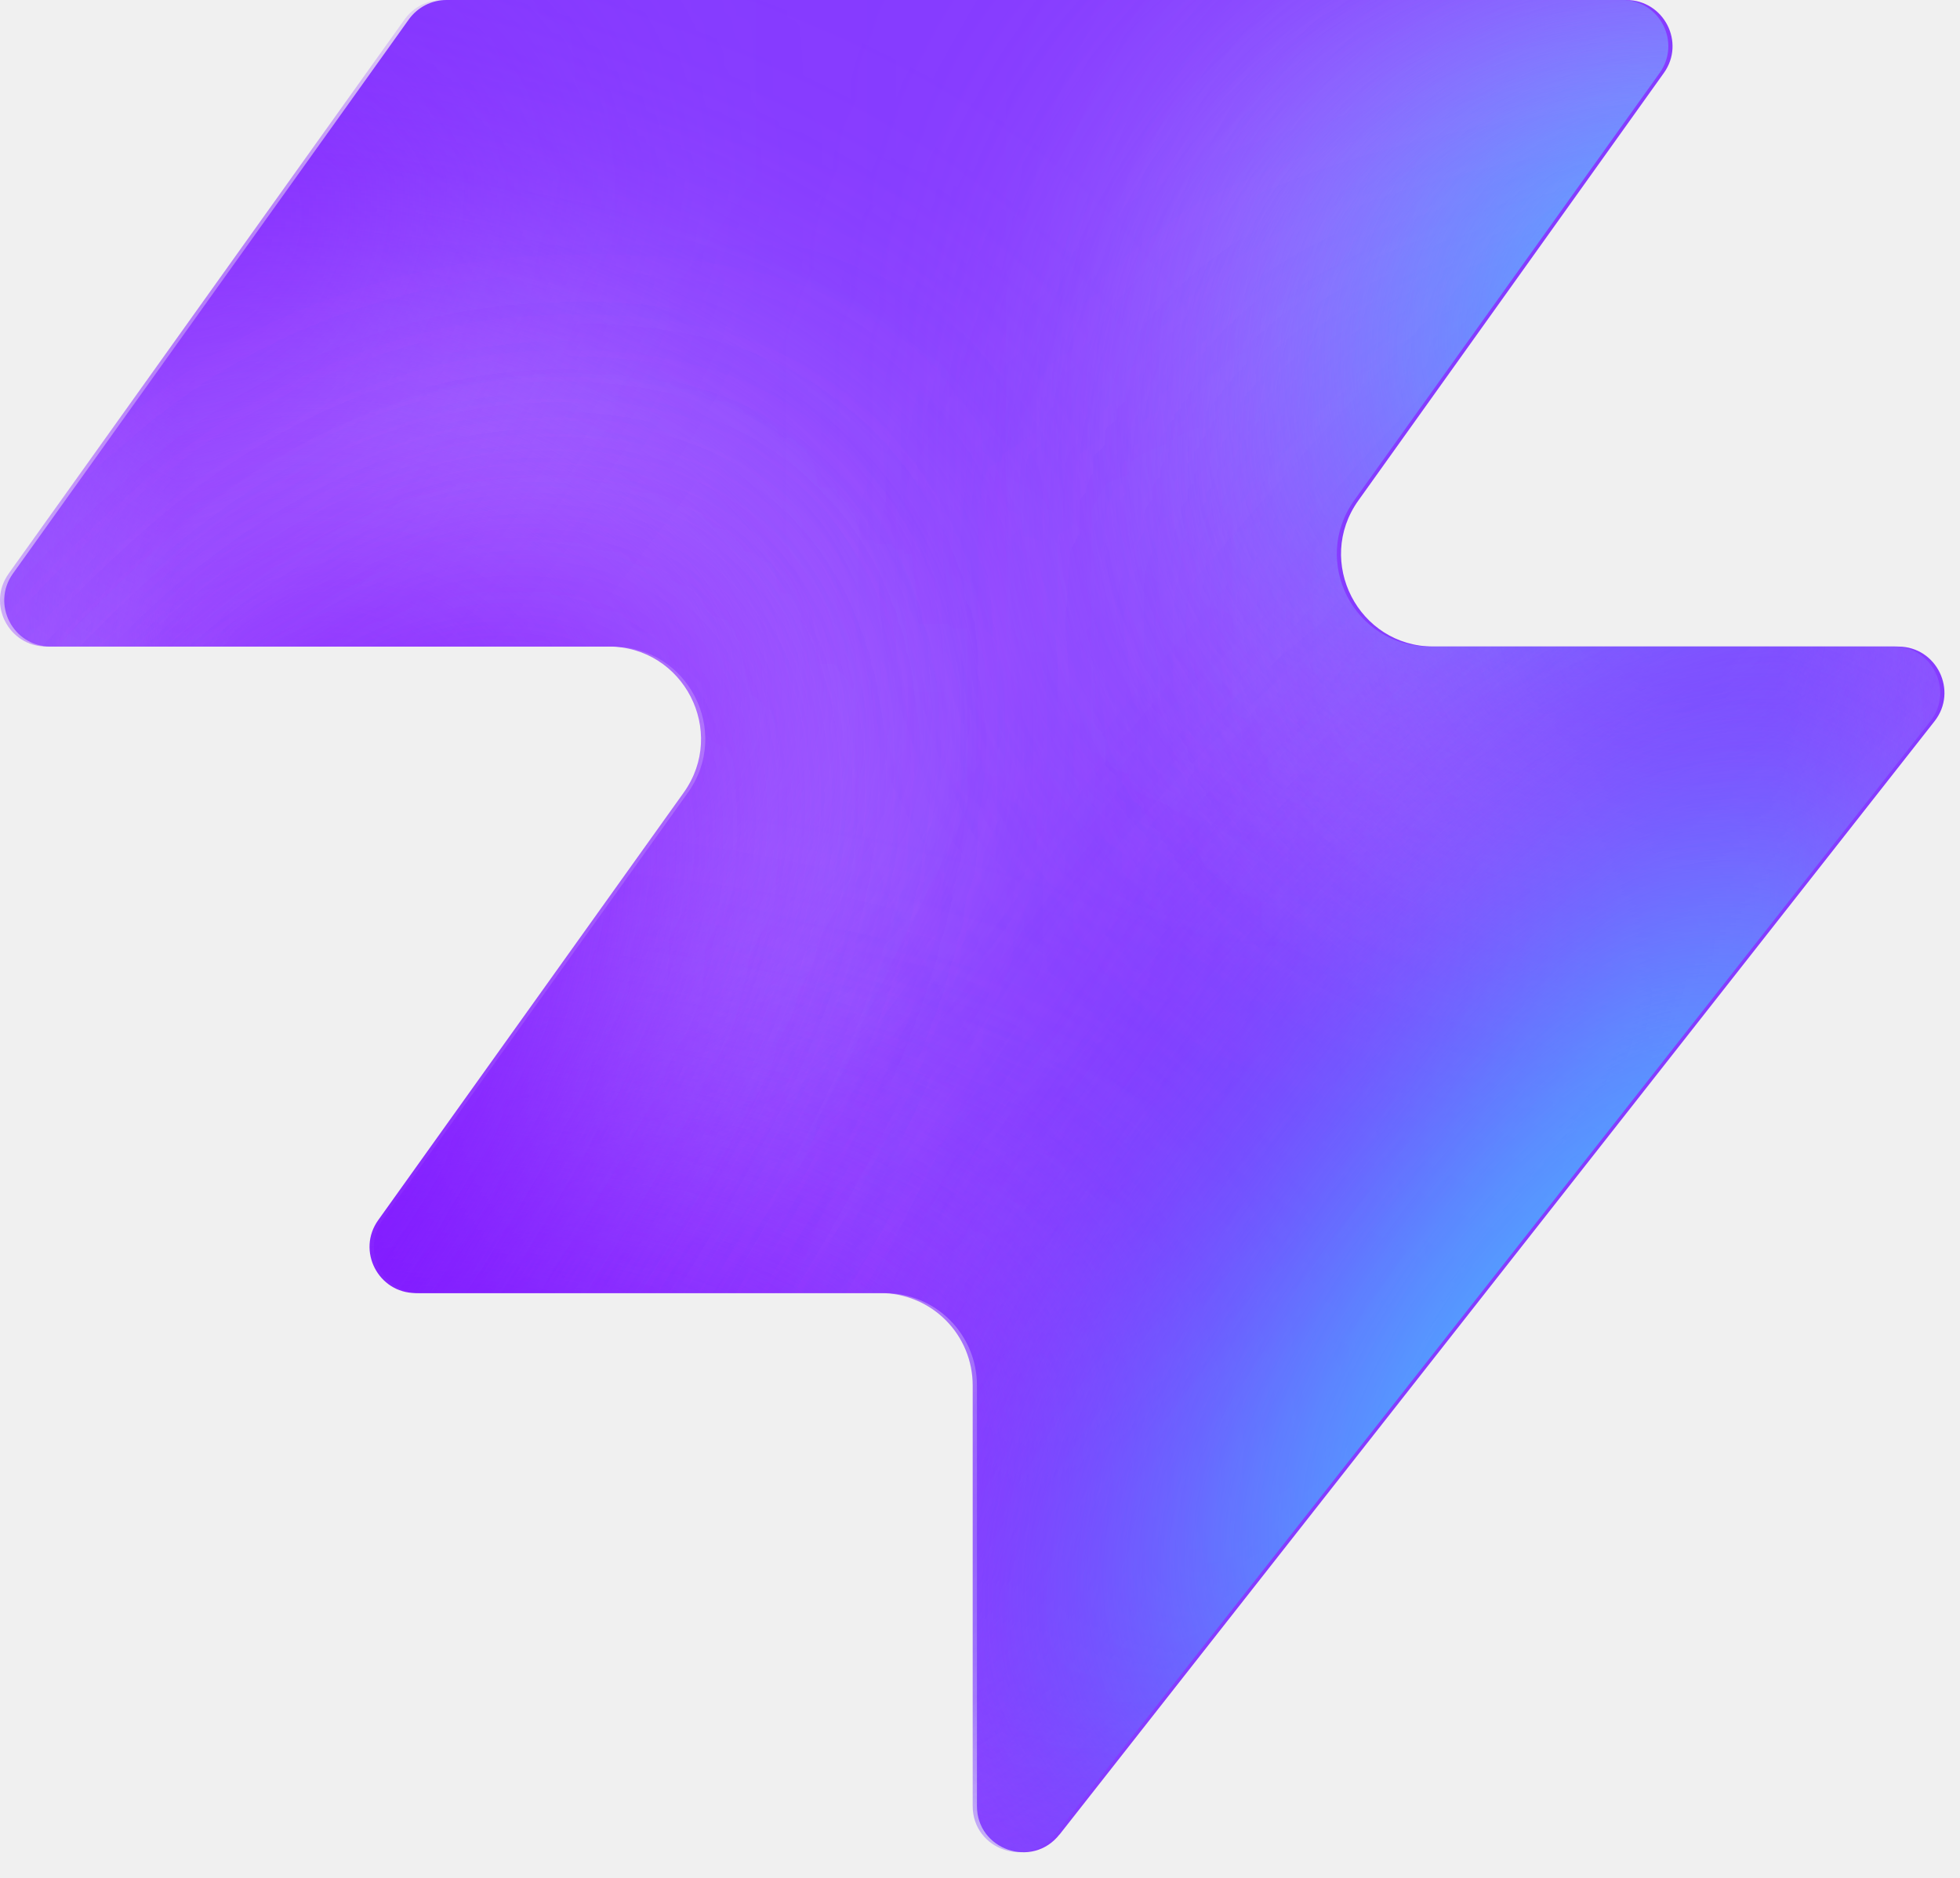
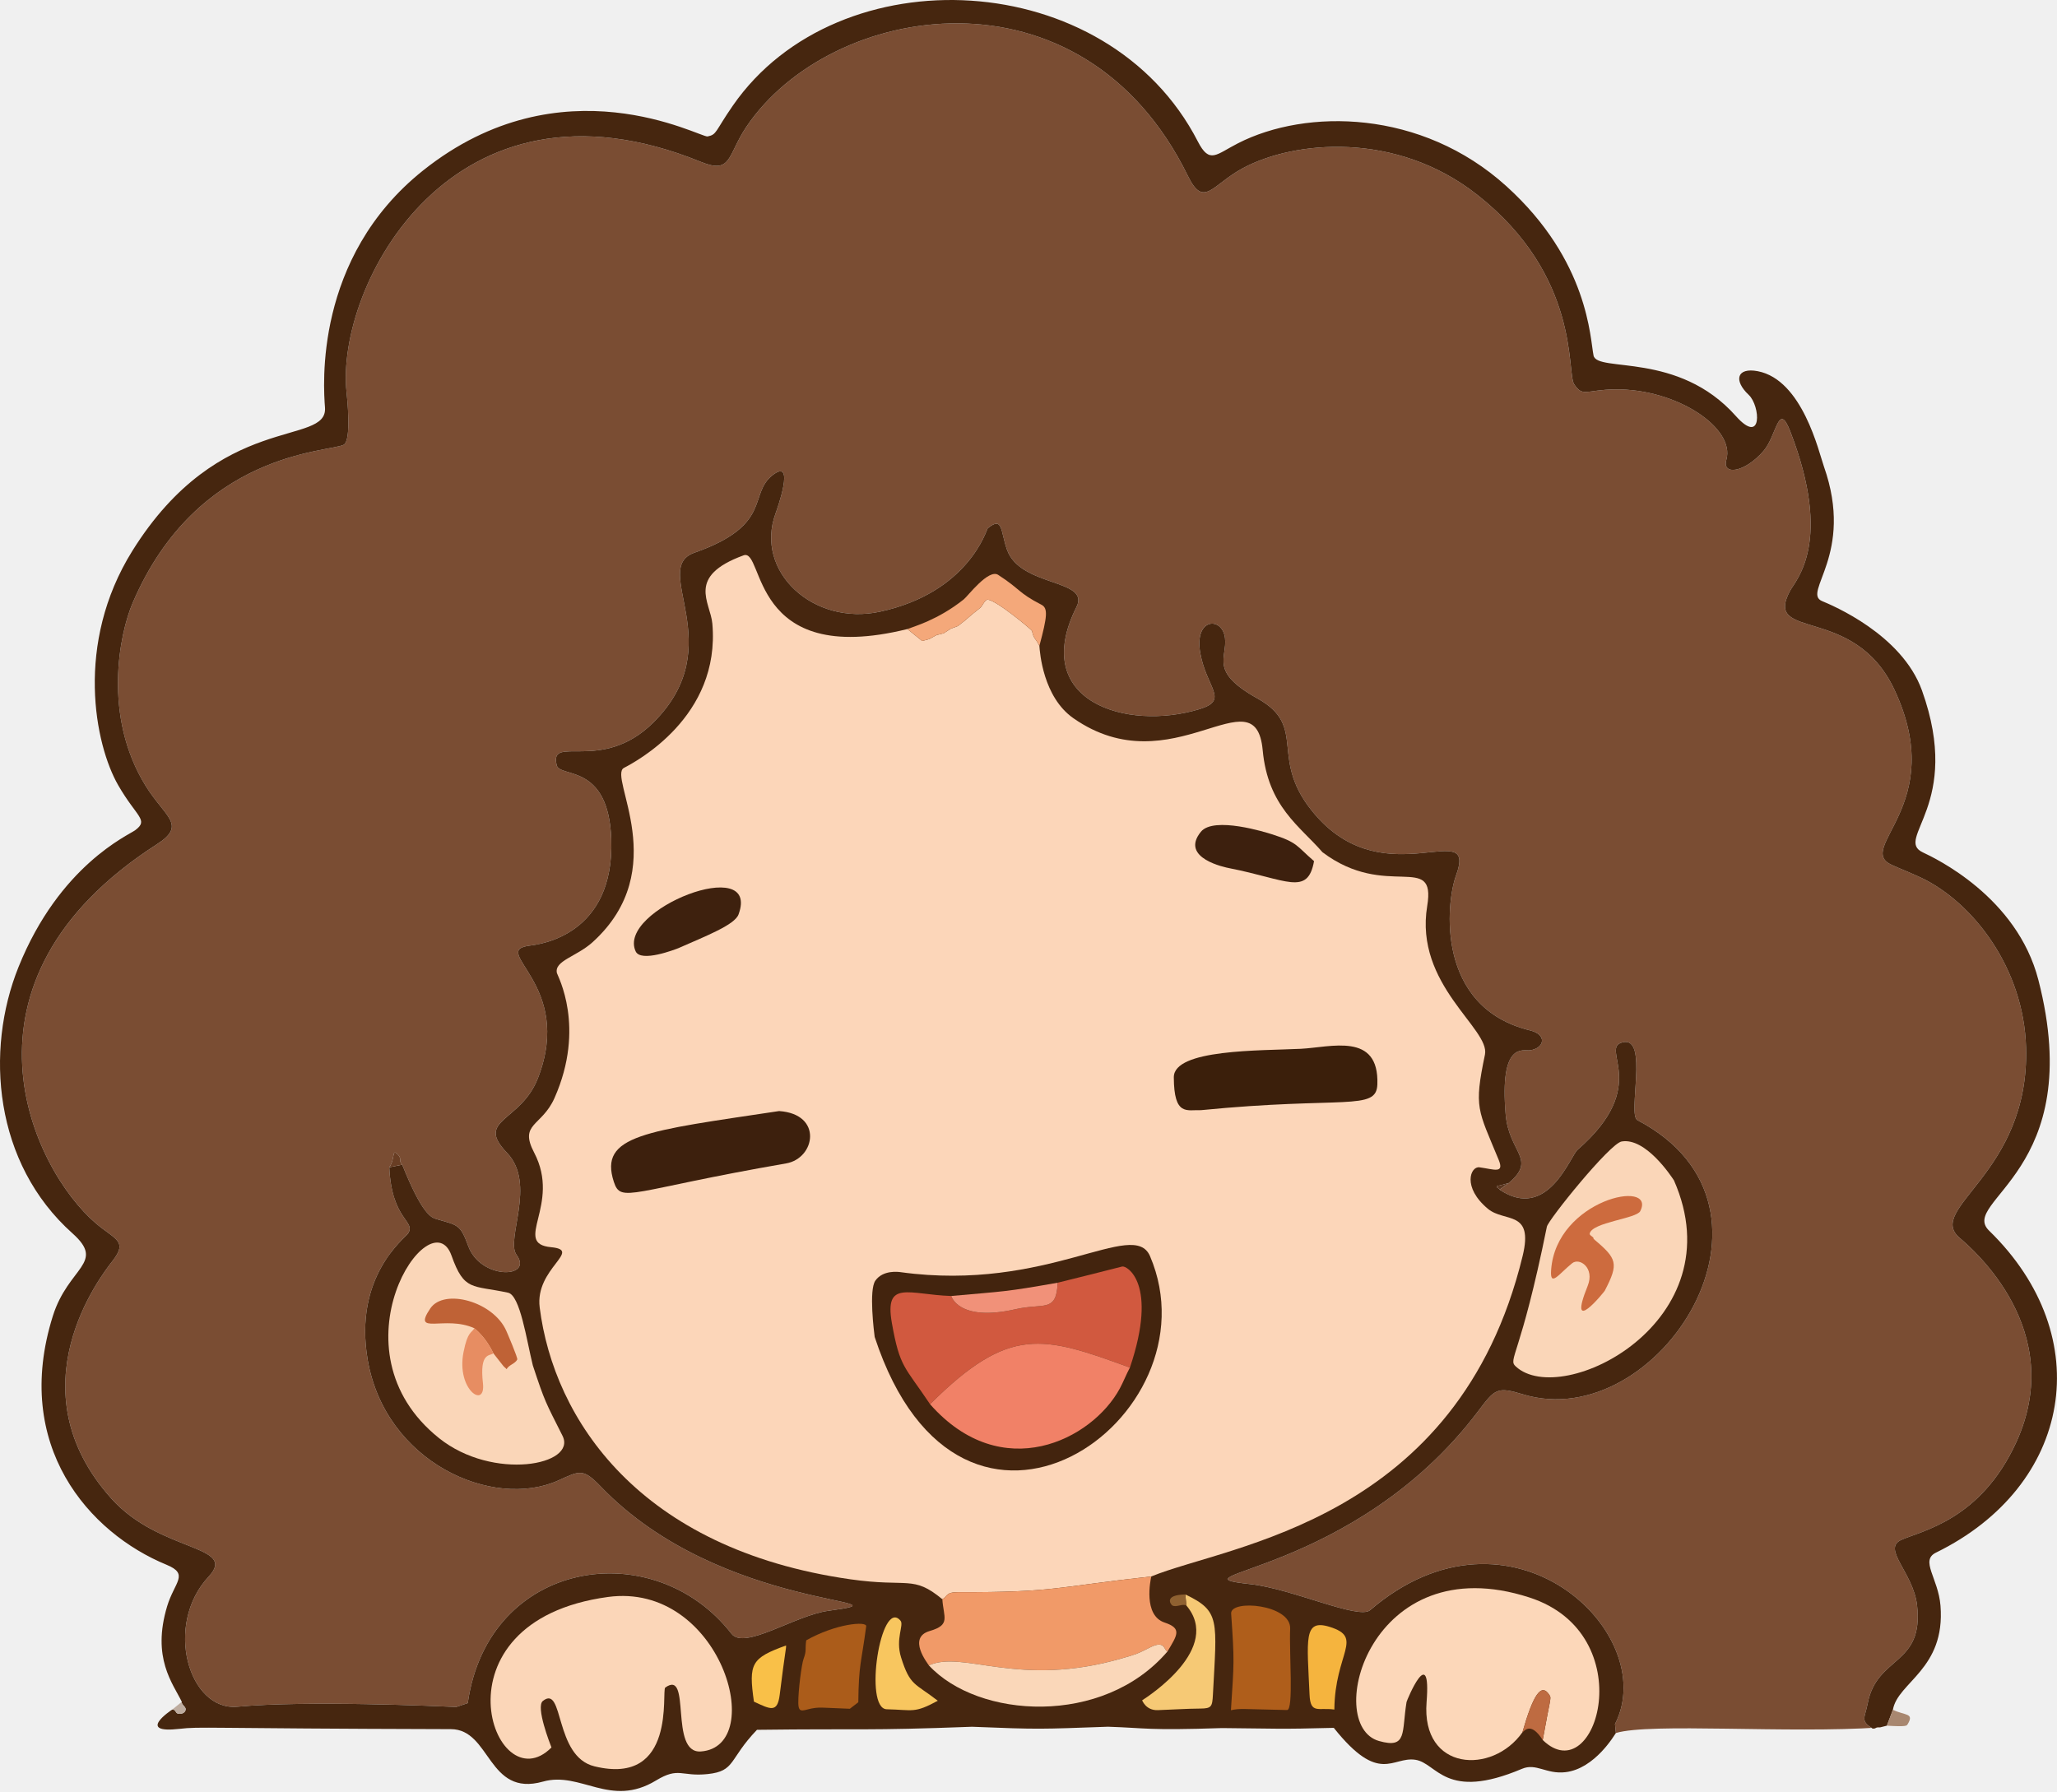
- <svg xmlns="http://www.w3.org/2000/svg" width="48" height="46" fill="none" viewBox="0 0 48 46">
-   <path fill="#863bff" d="M25.946 44.938c-.664.845-2.021.375-2.021-.698V33.937a2.26 2.26 0 0 0-2.262-2.262H10.287c-.92 0-1.456-1.04-.92-1.788l7.48-10.471c1.07-1.497 0-3.578-1.842-3.578H1.237c-.92 0-1.456-1.04-.92-1.788L10.013.474c.214-.297.556-.474.92-.474h28.894c.92 0 1.456 1.04.92 1.788l-7.48 10.471c-1.07 1.498 0 3.579 1.842 3.579h11.377c.943 0 1.473 1.088.89 1.83L25.947 44.94z" style="fill:#863bff;fill:color(display-p3 .525 .23 1);fill-opacity:1" />
-   <mask id="a" width="48" height="46" x="0" y="0" maskUnits="userSpaceOnUse" style="mask-type:alpha">
-     <path fill="#000" d="M25.842 44.938c-.664.844-2.021.375-2.021-.698V33.937a2.26 2.26 0 0 0-2.262-2.262H10.183c-.92 0-1.456-1.04-.92-1.788l7.48-10.471c1.07-1.498 0-3.579-1.842-3.579H1.133c-.92 0-1.456-1.04-.92-1.787L9.91.473c.214-.297.556-.474.92-.474h28.894c.92 0 1.456 1.04.92 1.788l-7.48 10.471c-1.07 1.498 0 3.578 1.842 3.578h11.377c.943 0 1.473 1.088.89 1.832L25.843 44.94z" style="fill:#000;fill-opacity:1" />
-   </mask>
-   <g mask="url(#a)">
-     <g filter="url(#b)">
-       <ellipse cx="5.508" cy="14.704" fill="#ede6ff" rx="5.508" ry="14.704" style="fill:#ede6ff;fill:color(display-p3 .927 .903 1);fill-opacity:1" transform="matrix(.00324 1 1 -.00324 -4.47 31.516)" />
-     </g>
-     <g filter="url(#c)">
-       <ellipse cx="10.399" cy="29.851" fill="#ede6ff" rx="10.399" ry="29.851" style="fill:#ede6ff;fill:color(display-p3 .927 .903 1);fill-opacity:1" transform="matrix(.00324 1 1 -.00324 -39.328 7.883)" />
-     </g>
-     <g filter="url(#d)">
-       <ellipse cx="5.508" cy="30.487" fill="#7e14ff" rx="5.508" ry="30.487" style="fill:#7e14ff;fill:color(display-p3 .492 .077 1);fill-opacity:1" transform="rotate(89.814 -25.913 -14.639)scale(1 -1)" />
-     </g>
-     <g filter="url(#e)">
-       <ellipse cx="5.508" cy="30.599" fill="#7e14ff" rx="5.508" ry="30.599" style="fill:#7e14ff;fill:color(display-p3 .492 .077 1);fill-opacity:1" transform="rotate(89.814 -32.644 -3.334)scale(1 -1)" />
-     </g>
-     <g filter="url(#f)">
-       <ellipse cx="5.508" cy="30.599" fill="#7e14ff" rx="5.508" ry="30.599" style="fill:#7e14ff;fill:color(display-p3 .492 .077 1);fill-opacity:1" transform="matrix(.00324 1 1 -.00324 -34.34 30.47)" />
-     </g>
-     <g filter="url(#g)">
-       <ellipse cx="14.072" cy="22.078" fill="#ede6ff" rx="14.072" ry="22.078" style="fill:#ede6ff;fill:color(display-p3 .927 .903 1);fill-opacity:1" transform="rotate(93.35 24.506 48.493)scale(-1 1)" />
-     </g>
-     <g filter="url(#h)">
-       <ellipse cx="3.47" cy="21.501" fill="#7e14ff" rx="3.47" ry="21.501" style="fill:#7e14ff;fill:color(display-p3 .492 .077 1);fill-opacity:1" transform="rotate(89.009 28.708 47.59)scale(-1 1)" />
-     </g>
-     <g filter="url(#i)">
-       <ellipse cx="3.47" cy="21.501" fill="#7e14ff" rx="3.47" ry="21.501" style="fill:#7e14ff;fill:color(display-p3 .492 .077 1);fill-opacity:1" transform="rotate(89.009 28.708 47.59)scale(-1 1)" />
-     </g>
-     <g filter="url(#j)">
-       <ellipse cx=".387" cy="8.972" fill="#7e14ff" rx="4.407" ry="29.108" style="fill:#7e14ff;fill:color(display-p3 .492 .077 1);fill-opacity:1" transform="rotate(39.51 .387 8.972)" />
-     </g>
-     <g filter="url(#k)">
-       <ellipse cx="47.523" cy="-6.092" fill="#7e14ff" rx="4.407" ry="29.108" style="fill:#7e14ff;fill:color(display-p3 .492 .077 1);fill-opacity:1" transform="rotate(37.892 47.523 -6.092)" />
-     </g>
-     <g filter="url(#l)">
-       <ellipse cx="41.412" cy="6.333" fill="#47bfff" rx="5.971" ry="9.665" style="fill:#47bfff;fill:color(display-p3 .28 .748 1);fill-opacity:1" transform="rotate(37.892 41.412 6.333)" />
-     </g>
-     <g filter="url(#m)">
-       <ellipse cx="-1.879" cy="38.332" fill="#7e14ff" rx="4.407" ry="29.108" style="fill:#7e14ff;fill:color(display-p3 .492 .077 1);fill-opacity:1" transform="rotate(37.892 -1.88 38.332)" />
-     </g>
-     <g filter="url(#n)">
-       <ellipse cx="-1.879" cy="38.332" fill="#7e14ff" rx="4.407" ry="29.108" style="fill:#7e14ff;fill:color(display-p3 .492 .077 1);fill-opacity:1" transform="rotate(37.892 -1.88 38.332)" />
-     </g>
-     <g filter="url(#o)">
-       <ellipse cx="35.651" cy="29.907" fill="#7e14ff" rx="4.407" ry="29.108" style="fill:#7e14ff;fill:color(display-p3 .492 .077 1);fill-opacity:1" transform="rotate(37.892 35.651 29.907)" />
-     </g>
-     <g filter="url(#p)">
-       <ellipse cx="38.418" cy="32.4" fill="#47bfff" rx="5.971" ry="15.297" style="fill:#47bfff;fill:color(display-p3 .28 .748 1);fill-opacity:1" transform="rotate(37.892 38.418 32.4)" />
-     </g>
+ <svg xmlns="http://www.w3.org/2000/svg" width="124" height="108" viewBox="0 0 124 108" fill="none">
+   <g clip-path="url(#clip0_30_5)">
+     <path fill-rule="evenodd" clip-rule="evenodd" d="M23.466 70.369C23.616 73.593 25.096 73.596 24.596 74.36C24.414 74.639 21.3 76.942 22.164 81.974C23.227 88.156 29.695 91.029 33.661 89.245C34.947 88.666 35.139 88.494 36.215 89.615C43.505 97.21 55.58 96.343 49.937 97.104C47.922 97.377 44.877 99.491 44.096 98.488C39.404 92.457 29.433 93.977 28.198 102.671L27.506 102.903C26.451 102.856 18.497 102.499 14.312 102.888C11.385 103.161 9.853 97.966 12.582 95.04C14.366 93.128 9.641 93.6 6.72 90.345C0.773 83.722 6.091 76.902 6.785 76.012C7.73 74.8 6.932 74.73 5.775 73.742C1.987 70.51 -3.493 59.215 9.456 50.897C11.29 49.719 9.946 49.263 8.775 47.368C6.178 43.165 7.197 38.211 8.001 36.337C11.921 27.198 19.828 27.269 20.716 26.813C21.206 26.562 20.918 23.907 20.891 23.656C20.206 17.321 27.199 3.626 42.253 9.759C44.118 10.519 43.844 9.361 44.984 7.659C50.011 0.154 65.207 -2.496 71.621 10.63C72.57 12.573 73.075 11.13 74.922 10.138C78.011 8.479 84.147 7.882 89.05 11.742C95.286 16.652 94.436 22.446 94.887 23.153C95.406 23.967 95.62 23.494 97.357 23.473C101.08 23.429 104.615 25.802 104.069 27.716C103.793 28.681 105.176 28.502 106.311 27.183C107.111 26.254 107.203 24.153 107.917 26C110.508 32.691 108.264 34.953 107.908 35.617C106.256 38.691 111.762 36.371 114.203 41.585C117.469 48.559 111.754 51.114 114.049 52.146C114.637 52.411 115.24 52.641 115.823 52.919C118.922 54.398 121.998 58.345 122.135 63.145C122.354 70.779 116.032 72.835 118.134 74.627C118.897 75.278 124.648 80.182 121.538 86.957C119.39 91.636 115.858 92.276 114.622 92.826C113.415 93.364 115.336 94.79 115.564 96.768C115.984 100.426 113.146 99.797 112.59 102.68C112.42 103.565 112.129 103.731 112.857 104.183C112.992 104.266 113.189 104.053 113.323 104.136C107.762 104.517 99.493 103.846 97.408 104.473L97.355 103.934C100.152 98.461 91.077 89.793 82.592 97.066C81.903 97.657 77.873 95.77 75.377 95.498C70.038 94.916 81.618 94.999 89.107 85.07C90.121 83.725 90.248 83.581 91.807 84.056C99.952 86.538 108.805 72.819 98.707 67.528C98.09 67.205 99.408 62.446 97.821 62.833C96.363 63.189 99.583 65.415 95.101 69.311C94.652 69.7 93.297 73.655 90.396 71.716L90.951 71.316C92.664 69.867 90.964 69.505 90.765 67.195C90.384 62.761 91.822 63.371 92.233 63.315C93.091 63.199 93.296 62.374 92.233 62.116C86.522 60.727 87.174 54.407 87.77 52.786C89.11 49.142 83.587 54.017 79.338 49.183C76.33 45.759 78.936 43.849 75.803 42.106C72.87 40.473 73.991 39.671 73.845 38.459C73.69 37.165 71.964 37.212 72.356 39.382C72.737 41.488 74.111 42.197 72.315 42.747C67.907 44.098 62.038 42.274 64.893 36.59C65.749 34.886 61.501 35.41 60.7 33.128C60.306 32.006 60.459 31.097 59.543 31.846C59.472 31.904 58.422 35.714 53.041 36.876C49.051 37.739 45.465 34.477 46.754 30.945C46.816 30.772 47.999 27.533 46.572 28.645C45.09 29.799 46.606 31.654 41.858 33.32C39.154 34.268 44.078 38.906 39.381 43.56C36.256 46.655 33.087 44.219 33.559 46.132C33.753 46.914 36.689 45.977 36.848 50.59C37.048 56.364 32.574 56.925 31.949 57.003C29.415 57.32 34.637 59.292 32.431 64.987C31.39 67.672 28.607 67.462 30.561 69.495C32.363 71.368 30.459 74.724 31.138 75.647C32.181 77.066 28.971 77.176 28.22 75.104C27.744 73.79 27.593 73.868 26.302 73.488C26.013 73.403 25.459 73.24 24.247 70.214C24.01 69.957 24.232 69.867 24.01 69.627C23.592 69.173 23.842 69.856 23.466 70.369Z" fill="#7A4D33" />
+     <path fill-rule="evenodd" clip-rule="evenodd" d="M23.466 70.369L24.247 70.214C25.459 73.24 26.014 73.403 26.302 73.488C27.593 73.869 27.744 73.79 28.221 75.104C28.971 77.176 32.181 77.067 31.138 75.647C30.459 74.724 32.363 71.369 30.561 69.495C28.608 67.463 31.391 67.672 32.431 64.987C34.637 59.292 29.415 57.32 31.949 57.003C32.574 56.925 37.048 56.364 36.849 50.59C36.689 45.977 33.753 46.914 33.56 46.132C33.087 44.219 36.256 46.655 39.381 43.56C44.078 38.906 39.154 34.269 41.858 33.32C46.606 31.655 45.09 29.8 46.572 28.645C47.999 27.533 46.817 30.772 46.754 30.945C45.465 34.477 49.051 37.739 53.041 36.876C58.422 35.714 59.472 31.904 59.543 31.847C60.459 31.097 60.307 32.006 60.7 33.129C61.501 35.41 65.749 34.886 64.893 36.59C62.038 42.274 67.907 44.098 72.315 42.747C74.111 42.197 72.737 41.488 72.357 39.383C71.964 37.212 73.69 37.166 73.845 38.459C73.991 39.671 72.87 40.473 75.803 42.106C78.936 43.849 76.33 45.76 79.339 49.183C83.588 54.017 89.11 49.142 87.77 52.786C87.174 54.407 86.522 60.727 92.233 62.116C93.296 62.375 93.091 63.199 92.233 63.315C91.822 63.371 90.385 62.761 90.766 67.195C90.964 69.505 92.664 69.867 90.951 71.317C90.279 71.519 90.239 71.474 90.227 71.535C90.21 71.618 90.413 71.634 90.397 71.716C93.297 73.655 94.652 69.701 95.101 69.311C99.583 65.415 96.363 63.189 97.821 62.833C99.409 62.446 98.09 67.206 98.707 67.528C108.805 72.82 99.952 86.539 91.807 84.056C90.248 83.581 90.121 83.725 89.107 85.071C81.619 94.999 70.038 94.916 75.377 95.499C77.873 95.77 81.903 97.657 82.593 97.067C91.077 89.793 100.153 98.461 97.355 103.935L97.408 104.474C97.335 104.569 96.15 106.631 94.362 106.835C93.203 106.966 92.61 106.267 91.749 106.631C87.109 108.596 86.646 106.285 85.32 106.086C83.925 105.876 83.157 107.618 80.404 104.162C77.002 104.251 77.042 104.204 73.671 104.175C69.101 104.326 69.146 104.17 66.793 104.094C62.677 104.238 62.724 104.262 58.596 104.096C52.099 104.34 52.127 104.2 45.632 104.28C43.92 106.06 44.351 106.771 42.658 106.948C41.047 107.116 40.937 106.492 39.542 107.337C36.791 109.005 35.008 106.761 32.732 107.402C29.38 108.347 29.598 104.246 27.18 104.24C12.119 104.201 12.121 104.073 10.819 104.222C8.184 104.524 10.3 103.109 10.384 103.06C10.657 103.063 10.527 103.314 10.817 103.318C10.853 103.318 11.142 103.322 11.192 103.07C11.226 102.895 10.925 102.767 10.96 102.592C10.422 101.483 9.133 99.952 10.078 96.824C10.517 95.371 11.426 94.9 10.037 94.329C5.381 92.416 0.724 87.165 3.185 79.336C4.122 76.357 6.39 76.155 4.368 74.35C-0.367 70.124 -0.914 63.347 1.113 58.303C3.584 52.155 7.747 50.35 8.152 50.047C8.987 49.422 8.241 49.273 7.127 47.339C5.715 44.887 4.493 38.802 7.975 33.214C13.259 24.736 19.77 26.947 19.591 24.566C19.497 23.325 18.911 15.537 25.499 10.281C33.883 3.592 42.236 8.31 42.654 8.226C43.227 8.111 43.096 7.925 44.184 6.358C50.533 -2.794 66.764 -2.061 72.208 8.529C72.918 9.911 73.302 9.313 74.633 8.635C78.745 6.536 85.688 6.588 90.81 11.226C95.79 15.735 95.851 20.434 96.063 21.436C96.284 22.475 101.163 21.174 104.632 25.071C106.268 26.909 106.12 24.465 105.417 23.805C104.485 22.929 104.705 22.138 105.958 22.377C108.658 22.892 109.642 27.253 109.949 28.122C111.818 33.42 108.601 35.722 109.841 36.237C110.43 36.482 114.644 38.234 115.86 41.623C118.333 48.519 114.158 50.557 115.912 51.385C116.652 51.734 121.586 54.063 122.877 59.073C125.854 70.622 118.063 72.395 119.906 74.188C126.496 80.601 124.91 89.579 116.704 93.598C115.728 94.075 116.845 95.136 116.977 96.8C117.281 100.634 114.398 101.4 114.108 103.071L113.745 104.031L113.324 104.136C113.19 104.053 112.992 104.266 112.858 104.183C112.129 103.731 112.42 103.565 112.59 102.68C113.146 99.797 115.985 100.426 115.564 96.768C115.336 94.79 113.415 93.365 114.622 92.826C115.858 92.276 119.391 91.636 121.539 86.957C124.648 80.182 118.897 75.278 118.134 74.627C116.032 72.835 122.354 70.78 122.135 63.146C121.998 58.345 118.923 54.399 115.823 52.919C115.24 52.642 114.637 52.411 114.049 52.146C111.754 51.114 117.469 48.559 114.203 41.585C111.762 36.371 106.257 38.691 107.908 35.617C108.264 34.953 110.508 32.692 107.918 26C107.203 24.153 107.111 26.254 106.311 27.183C105.176 28.502 103.793 28.681 104.069 27.716C104.615 25.802 101.08 23.43 97.357 23.473C95.62 23.494 95.406 23.967 94.888 23.153C94.437 22.446 95.286 16.652 89.05 11.742C84.148 7.882 78.011 8.479 74.922 10.138C73.075 11.13 72.571 12.573 71.621 10.63C65.208 -2.496 50.011 0.154 44.984 7.659C43.844 9.361 44.118 10.519 42.253 9.759C27.199 3.626 20.206 17.321 20.892 23.656C20.919 23.908 21.206 26.562 20.717 26.813C19.828 27.27 11.921 27.198 8.001 36.337C7.197 38.211 6.179 43.165 8.776 47.368C9.946 49.263 11.29 49.719 9.456 50.897C-3.493 59.215 1.987 70.511 5.775 73.743C6.933 74.73 7.73 74.8 6.785 76.013C6.091 76.902 0.773 83.722 6.72 90.346C9.642 93.6 14.366 93.128 12.582 95.04C9.853 97.966 11.385 103.161 14.312 102.888C18.497 102.499 26.451 102.856 27.506 102.903C27.737 102.826 27.967 102.749 28.198 102.671C29.433 93.977 39.404 92.458 44.096 98.488C44.877 99.491 47.923 97.377 49.937 97.105C55.58 96.343 43.505 97.21 36.215 89.615C35.139 88.494 34.947 88.666 33.661 89.245C29.695 91.03 23.227 88.156 22.165 81.974C21.3 76.942 24.415 74.639 24.597 74.361C25.096 73.596 23.616 73.593 23.466 70.369Z" fill="#46260F" />
+     <path fill-rule="evenodd" clip-rule="evenodd" d="M54.7 37.922C54.998 38.161 55.296 38.401 55.593 38.641L56.024 38.522L56.455 38.285L56.885 38.178L57.316 37.9L57.746 37.739L58.177 37.4L58.607 37.029L59.038 36.685C59.225 36.566 59.281 36.285 59.468 36.167C59.801 35.956 62.197 37.966 62.211 38.031C62.318 38.541 62.415 38.445 62.656 38.936C62.684 39.324 62.875 42.018 64.708 43.298C70.656 47.45 75.681 40.505 76.118 45.226C76.434 48.63 78.364 49.804 79.722 51.376C83.584 54.283 86.581 51.318 86.035 54.616C85.249 59.376 89.842 62.016 89.516 63.576C88.84 66.815 89.088 66.867 90.341 69.913C90.698 70.78 90.069 70.49 89.184 70.37C88.646 70.297 88.126 71.568 89.698 72.875C90.701 73.707 92.466 72.922 91.788 75.713C87.889 91.747 74.07 93.118 69.402 95.035C63.576 95.677 63.621 96 57.738 95.983C56.983 95.981 57.112 96.267 56.805 96.407C55.026 94.936 54.784 95.708 51.267 95.207C38.518 93.391 33.381 85.542 32.534 78.82C32.236 76.456 35.158 75.37 33.22 75.186C30.859 74.962 33.853 72.641 32.199 69.483C31.269 67.707 32.659 67.922 33.426 66.193C35.324 61.917 33.611 58.822 33.573 58.665C33.392 57.917 34.76 57.672 35.723 56.798C40.579 52.394 36.63 46.808 37.612 46.292C38.32 45.919 43.446 43.226 42.941 37.587C42.826 36.3 41.348 34.748 44.821 33.479C46.098 33.012 45.123 40.287 54.7 37.922Z" fill="#FCD6B9" />
+     <path fill-rule="evenodd" clip-rule="evenodd" d="M52.727 80.595C52.693 80.326 52.366 77.776 52.767 77.204C53.23 76.545 54.163 76.673 54.289 76.691C63.16 77.913 68.333 73.404 69.326 75.727C73.501 85.492 57.961 96.55 52.727 80.595Z" fill="#43240E" />
+     <path fill-rule="evenodd" clip-rule="evenodd" d="M91.776 104.427C89.971 107.004 85.669 106.777 85.997 102.613C86.286 98.939 84.807 102.503 84.79 102.602C84.487 104.43 84.849 105.442 83.127 104.954C79.734 103.993 82.584 93.185 92.201 96.304C99.024 98.517 96.242 108.05 92.999 104.895C93.442 102.401 93.53 102.389 93.417 102.206C92.91 101.388 92.418 102.191 91.776 104.427Z" fill="#FCD7B9" />
+     <path fill-rule="evenodd" clip-rule="evenodd" d="M33.244 105.344C29.784 108.834 25.788 97.752 36.644 96.272C43.441 95.346 46.312 105.288 42.252 105.585C40.309 105.727 41.714 100.579 40.103 101.733C39.864 101.904 40.811 107.698 35.834 106.481C33.39 105.884 34.01 101.515 32.724 102.541C32.282 102.895 33.161 105.132 33.244 105.344Z" fill="#FBD6B8" />
+     <path fill-rule="evenodd" clip-rule="evenodd" d="M100.909 71.157C104.653 79.671 94.162 84.952 91.374 82.376C90.877 81.917 91.652 81.837 93.249 73.949C93.333 73.535 97.042 68.934 97.756 68.813C99.202 68.568 100.733 70.89 100.909 71.157Z" fill="#FAD6B8" />
+     <path fill-rule="evenodd" clip-rule="evenodd" d="M32.12 82.312C32.856 84.539 32.874 84.497 33.909 86.554C34.803 88.328 29.721 89.295 26.472 86.701C19.774 81.354 25.966 72.164 27.218 75.692C27.988 77.86 28.461 77.462 30.627 77.929C31.357 78.087 31.739 80.77 32.12 82.312Z" fill="#FAD6B8" />
+     <path fill-rule="evenodd" clip-rule="evenodd" d="M69.402 95.034C69.353 95.261 68.902 97.38 70.205 97.814C71.272 98.169 70.964 98.57 70.379 99.557C70.153 99.502 70.255 98.846 69.343 99.307C68.518 99.723 68.555 99.703 67.662 99.964C61.384 101.796 58.102 99.453 55.993 100.394C55.937 100.294 54.671 98.722 56.045 98.323C57.329 97.951 56.876 97.502 56.806 96.406C57.112 96.267 56.983 95.981 57.738 95.983C63.621 96 63.576 95.677 69.402 95.034Z" fill="#F19A68" />
+     <path fill-rule="evenodd" clip-rule="evenodd" d="M63.758 77.327C65.712 76.836 65.689 76.856 67.649 76.35C67.915 76.281 69.834 77.354 68.113 82.444C62.851 80.52 60.854 79.886 56.065 84.651C54.533 82.352 54.246 82.478 53.764 79.758C53.298 77.124 54.792 78.046 57.341 78.127C57.342 78.129 57.78 79.711 61.219 78.924C62.912 78.536 63.687 79.154 63.758 77.327Z" fill="#D1593F" />
+     <path fill-rule="evenodd" clip-rule="evenodd" d="M68.113 82.444C67.894 82.85 67.728 83.286 67.51 83.693C65.843 86.797 60.395 89.558 56.065 84.651C60.854 79.886 62.851 80.52 68.113 82.444Z" fill="#F18167" />
+     <path fill-rule="evenodd" clip-rule="evenodd" d="M72.401 66.925C71.547 66.893 70.77 67.308 70.76 64.944C70.752 63.236 75.981 63.344 78.415 63.226C80.217 63.138 83.146 62.196 83.03 65.377C82.971 66.995 80.996 66.076 72.401 66.925Z" fill="#3B1F0B" />
+     <path fill-rule="evenodd" clip-rule="evenodd" d="M46.965 66.979C49.621 67.158 49.151 69.83 47.389 70.135C37.996 71.763 37.438 72.572 37.005 71.251C36.077 68.42 38.936 68.187 46.965 66.979Z" fill="#3D200D" />
+     <path fill-rule="evenodd" clip-rule="evenodd" d="M70.378 99.557C66.497 104.094 58.959 103.607 55.993 100.394C58.102 99.453 61.384 101.796 67.662 99.964C68.555 99.703 68.517 99.723 69.342 99.307C70.254 98.847 70.153 99.502 70.378 99.557Z" fill="#FAD7B9" />
+     <path fill-rule="evenodd" clip-rule="evenodd" d="M74.203 103.098C74.39 100.183 74.421 100.211 74.216 97.275C74.154 96.392 77.835 96.718 77.773 98.183C77.71 99.649 77.994 103.095 77.586 103.087C74.784 103.033 74.802 102.977 74.203 103.098Z" fill="#AF5E1B" />
+     <path fill-rule="evenodd" clip-rule="evenodd" d="M79.213 51.913C78.829 54.039 77.56 53.014 74.114 52.339C73.9 52.297 71.092 51.747 72.39 50.145C73.168 49.187 76.337 50.187 76.664 50.29C78.249 50.791 78.135 50.987 79.213 51.913Z" fill="#3D200E" />
+     <path fill-rule="evenodd" clip-rule="evenodd" d="M40.889 57.161C40.696 57.236 38.637 58.038 38.319 57.352C37.16 54.848 45.881 51.431 44.52 55.126C44.288 55.753 42.6 56.408 40.889 57.161Z" fill="#3E210E" />
+     <path fill-rule="evenodd" clip-rule="evenodd" d="M48.601 98.886C50.367 97.884 52.261 97.709 52.216 98.041C51.91 100.339 51.769 100.293 51.74 102.619L51.23 103.011C49.464 102.942 49.487 102.922 49.149 102.959C48.477 103.032 48.131 103.393 48.123 102.662C48.115 101.903 48.326 100.318 48.438 100.012C48.64 99.464 48.518 99.462 48.601 98.886Z" fill="#AB5C1A" />
+     <path fill-rule="evenodd" clip-rule="evenodd" d="M96.064 74.684C97.486 75.881 97.595 76.158 96.741 77.806C96.701 77.884 94.437 80.671 95.709 77.517C96.146 76.434 95.219 75.794 94.772 76.153C93.978 76.79 93.43 77.634 93.504 76.568C93.801 72.305 99.875 71.034 98.878 73.012C98.65 73.466 95.989 73.679 95.831 74.36C95.801 74.491 96.094 74.553 96.064 74.684Z" fill="#CD6B3E" />
+     <path fill-rule="evenodd" clip-rule="evenodd" d="M71.455 96.12C73.57 97.13 73.353 97.654 73.117 102.164C73.079 102.879 73.037 102.994 72.361 102.999C71.505 103.005 70.651 103.065 69.796 103.094C69.072 103.119 68.864 102.513 68.849 102.504C69.263 102.235 73.69 99.359 71.518 96.787L71.455 96.12Z" fill="#F6C975" />
+     <path fill-rule="evenodd" clip-rule="evenodd" d="M54.7 37.922C55.075 37.768 56.521 37.386 58.096 36.134C58.341 35.939 59.586 34.276 60.172 34.655C61.533 35.535 61.364 35.728 62.781 36.456C63.185 36.664 63.132 37.166 62.656 38.936C62.415 38.445 62.318 38.541 62.211 38.031C62.197 37.966 59.8 35.956 59.468 36.166C59.281 36.285 59.225 36.566 59.038 36.685L58.607 37.029L58.176 37.4L57.746 37.739L57.315 37.9L56.885 38.178L56.454 38.285L56.024 38.522L55.593 38.641C55.296 38.401 54.998 38.161 54.7 37.922Z" fill="#F4A87A" />
+     <path fill-rule="evenodd" clip-rule="evenodd" d="M56.532 102.528C55.102 103.303 55.057 103.076 53.455 103.041C52.049 103.01 53.09 96.289 54.284 97.7C54.507 97.963 53.965 98.792 54.319 99.917C54.863 101.646 55.144 101.449 56.532 102.528Z" fill="#F8C65F" />
+     <path fill-rule="evenodd" clip-rule="evenodd" d="M80.438 103.059C79.484 102.918 78.995 103.357 78.942 102.163C78.796 98.817 78.56 97.579 80.152 98.073C82.245 98.721 80.465 99.643 80.438 103.059Z" fill="#F5B43E" />
+     <path fill-rule="evenodd" clip-rule="evenodd" d="M28.594 80.071C26.817 79.263 24.817 80.542 25.939 78.878C26.772 77.643 29.76 78.462 30.528 80.244C30.586 80.379 31.227 81.868 31.182 81.957C31.048 82.218 30.673 82.279 30.538 82.541C30.44 82.42 30.438 82.464 30.32 82.319C30.274 82.261 30.278 82.264 29.741 81.582C29.31 80.659 28.71 80.166 28.594 80.071Z" fill="#BF6236" />
+     <path fill-rule="evenodd" clip-rule="evenodd" d="M63.758 77.327C63.687 79.154 62.912 78.536 61.219 78.924C57.78 79.711 57.342 78.129 57.341 78.127C60.583 77.836 60.558 77.891 63.758 77.327Z" fill="#F19179" />
+     <path fill-rule="evenodd" clip-rule="evenodd" d="M47.385 99.196C47.393 99.436 47.344 99.409 47.002 102.171C46.864 103.284 46.438 103.041 45.449 102.582C45.12 100.282 45.286 99.954 47.385 99.196Z" fill="#F9C048" />
+     <path fill-rule="evenodd" clip-rule="evenodd" d="M28.594 80.071C28.71 80.166 29.309 80.659 29.741 81.582C29.528 81.763 28.899 81.505 29.113 83.386C29.294 84.972 27.498 83.781 27.94 81.525C28.193 80.231 28.431 80.373 28.594 80.071Z" fill="#E78D62" />
+     <path fill-rule="evenodd" clip-rule="evenodd" d="M91.775 104.427C92.417 102.191 92.91 101.388 93.417 102.206C93.53 102.389 93.442 102.401 92.999 104.895C92.233 103.702 91.859 104.422 91.775 104.427Z" fill="#BE6B41" />
+     <path fill-rule="evenodd" clip-rule="evenodd" d="M114.108 103.071C114.837 103.432 115.42 103.248 114.992 103.951C114.938 104.039 114.898 104.104 113.744 104.031L114.108 103.071Z" fill="#A88770" />
+     <path fill-rule="evenodd" clip-rule="evenodd" d="M71.455 96.12L71.518 96.787C71.266 96.655 70.922 96.917 70.67 96.785C70.598 96.746 70.106 96.146 71.455 96.12Z" fill="#8F6131" />
+     <path fill-rule="evenodd" clip-rule="evenodd" d="M23.466 70.369C23.842 69.856 23.592 69.173 24.01 69.627C24.232 69.867 24.01 69.957 24.247 70.214L23.466 70.369Z" fill="#693E24" />
+     <path fill-rule="evenodd" clip-rule="evenodd" d="M10.96 102.592C10.925 102.766 11.226 102.895 11.192 103.07C11.142 103.322 10.853 103.318 10.817 103.318C10.527 103.314 10.657 103.063 10.384 103.06C10.576 102.904 10.768 102.748 10.96 102.592Z" fill="#BDAB9E" />
+     <path fill-rule="evenodd" clip-rule="evenodd" d="M90.951 71.316L90.396 71.716C90.413 71.633 90.21 71.617 90.227 71.535C90.239 71.473 90.278 71.519 90.951 71.316Z" fill="#5B361F" />
  </g>
  <defs>
-     <filter id="b" width="60.045" height="41.654" x="-19.77" y="16.149" color-interpolation-filters="sRGB" filterUnits="userSpaceOnUse">
-       <feFlood flood-opacity="0" result="BackgroundImageFix" />
-       <feBlend in="SourceGraphic" in2="BackgroundImageFix" result="shape" />
-       <feGaussianBlur result="effect1_foregroundBlur_2002_17158" stdDeviation="7.659" />
-     </filter>
-     <filter id="c" width="90.34" height="51.437" x="-54.613" y="-7.533" color-interpolation-filters="sRGB" filterUnits="userSpaceOnUse">
-       <feFlood flood-opacity="0" result="BackgroundImageFix" />
-       <feBlend in="SourceGraphic" in2="BackgroundImageFix" result="shape" />
-       <feGaussianBlur result="effect1_foregroundBlur_2002_17158" stdDeviation="7.659" />
-     </filter>
-     <filter id="d" width="79.355" height="29.4" x="-49.64" y="2.03" color-interpolation-filters="sRGB" filterUnits="userSpaceOnUse">
-       <feFlood flood-opacity="0" result="BackgroundImageFix" />
-       <feBlend in="SourceGraphic" in2="BackgroundImageFix" result="shape" />
-       <feGaussianBlur result="effect1_foregroundBlur_2002_17158" stdDeviation="4.596" />
-     </filter>
-     <filter id="e" width="79.579" height="29.4" x="-45.045" y="20.029" color-interpolation-filters="sRGB" filterUnits="userSpaceOnUse">
-       <feFlood flood-opacity="0" result="BackgroundImageFix" />
-       <feBlend in="SourceGraphic" in2="BackgroundImageFix" result="shape" />
-       <feGaussianBlur result="effect1_foregroundBlur_2002_17158" stdDeviation="4.596" />
-     </filter>
-     <filter id="f" width="79.579" height="29.4" x="-43.513" y="21.178" color-interpolation-filters="sRGB" filterUnits="userSpaceOnUse">
-       <feFlood flood-opacity="0" result="BackgroundImageFix" />
-       <feBlend in="SourceGraphic" in2="BackgroundImageFix" result="shape" />
-       <feGaussianBlur result="effect1_foregroundBlur_2002_17158" stdDeviation="4.596" />
-     </filter>
-     <filter id="g" width="74.749" height="58.852" x="15.756" y="-17.901" color-interpolation-filters="sRGB" filterUnits="userSpaceOnUse">
-       <feFlood flood-opacity="0" result="BackgroundImageFix" />
-       <feBlend in="SourceGraphic" in2="BackgroundImageFix" result="shape" />
-       <feGaussianBlur result="effect1_foregroundBlur_2002_17158" stdDeviation="7.659" />
-     </filter>
-     <filter id="h" width="61.377" height="25.362" x="23.548" y="2.284" color-interpolation-filters="sRGB" filterUnits="userSpaceOnUse">
-       <feFlood flood-opacity="0" result="BackgroundImageFix" />
-       <feBlend in="SourceGraphic" in2="BackgroundImageFix" result="shape" />
-       <feGaussianBlur result="effect1_foregroundBlur_2002_17158" stdDeviation="4.596" />
-     </filter>
-     <filter id="i" width="61.377" height="25.362" x="23.548" y="2.284" color-interpolation-filters="sRGB" filterUnits="userSpaceOnUse">
-       <feFlood flood-opacity="0" result="BackgroundImageFix" />
-       <feBlend in="SourceGraphic" in2="BackgroundImageFix" result="shape" />
-       <feGaussianBlur result="effect1_foregroundBlur_2002_17158" stdDeviation="4.596" />
-     </filter>
-     <filter id="j" width="56.045" height="63.649" x="-27.636" y="-22.853" color-interpolation-filters="sRGB" filterUnits="userSpaceOnUse">
-       <feFlood flood-opacity="0" result="BackgroundImageFix" />
-       <feBlend in="SourceGraphic" in2="BackgroundImageFix" result="shape" />
-       <feGaussianBlur result="effect1_foregroundBlur_2002_17158" stdDeviation="4.596" />
-     </filter>
-     <filter id="k" width="54.814" height="64.646" x="20.116" y="-38.415" color-interpolation-filters="sRGB" filterUnits="userSpaceOnUse">
-       <feFlood flood-opacity="0" result="BackgroundImageFix" />
-       <feBlend in="SourceGraphic" in2="BackgroundImageFix" result="shape" />
-       <feGaussianBlur result="effect1_foregroundBlur_2002_17158" stdDeviation="4.596" />
-     </filter>
-     <filter id="l" width="33.541" height="35.313" x="24.641" y="-11.323" color-interpolation-filters="sRGB" filterUnits="userSpaceOnUse">
-       <feFlood flood-opacity="0" result="BackgroundImageFix" />
-       <feBlend in="SourceGraphic" in2="BackgroundImageFix" result="shape" />
-       <feGaussianBlur result="effect1_foregroundBlur_2002_17158" stdDeviation="4.596" />
-     </filter>
-     <filter id="m" width="54.814" height="64.646" x="-29.286" y="6.009" color-interpolation-filters="sRGB" filterUnits="userSpaceOnUse">
-       <feFlood flood-opacity="0" result="BackgroundImageFix" />
-       <feBlend in="SourceGraphic" in2="BackgroundImageFix" result="shape" />
-       <feGaussianBlur result="effect1_foregroundBlur_2002_17158" stdDeviation="4.596" />
-     </filter>
-     <filter id="n" width="54.814" height="64.646" x="-29.286" y="6.009" color-interpolation-filters="sRGB" filterUnits="userSpaceOnUse">
-       <feFlood flood-opacity="0" result="BackgroundImageFix" />
-       <feBlend in="SourceGraphic" in2="BackgroundImageFix" result="shape" />
-       <feGaussianBlur result="effect1_foregroundBlur_2002_17158" stdDeviation="4.596" />
-     </filter>
-     <filter id="o" width="54.814" height="64.646" x="8.244" y="-2.416" color-interpolation-filters="sRGB" filterUnits="userSpaceOnUse">
-       <feFlood flood-opacity="0" result="BackgroundImageFix" />
-       <feBlend in="SourceGraphic" in2="BackgroundImageFix" result="shape" />
-       <feGaussianBlur result="effect1_foregroundBlur_2002_17158" stdDeviation="4.596" />
-     </filter>
-     <filter id="p" width="39.409" height="43.623" x="18.713" y="10.588" color-interpolation-filters="sRGB" filterUnits="userSpaceOnUse">
-       <feFlood flood-opacity="0" result="BackgroundImageFix" />
-       <feBlend in="SourceGraphic" in2="BackgroundImageFix" result="shape" />
-       <feGaussianBlur result="effect1_foregroundBlur_2002_17158" stdDeviation="4.596" />
-     </filter>
+     <clipPath id="clip0_30_5">
+       <rect width="124" height="108" fill="white" />
+     </clipPath>
  </defs>
</svg>
